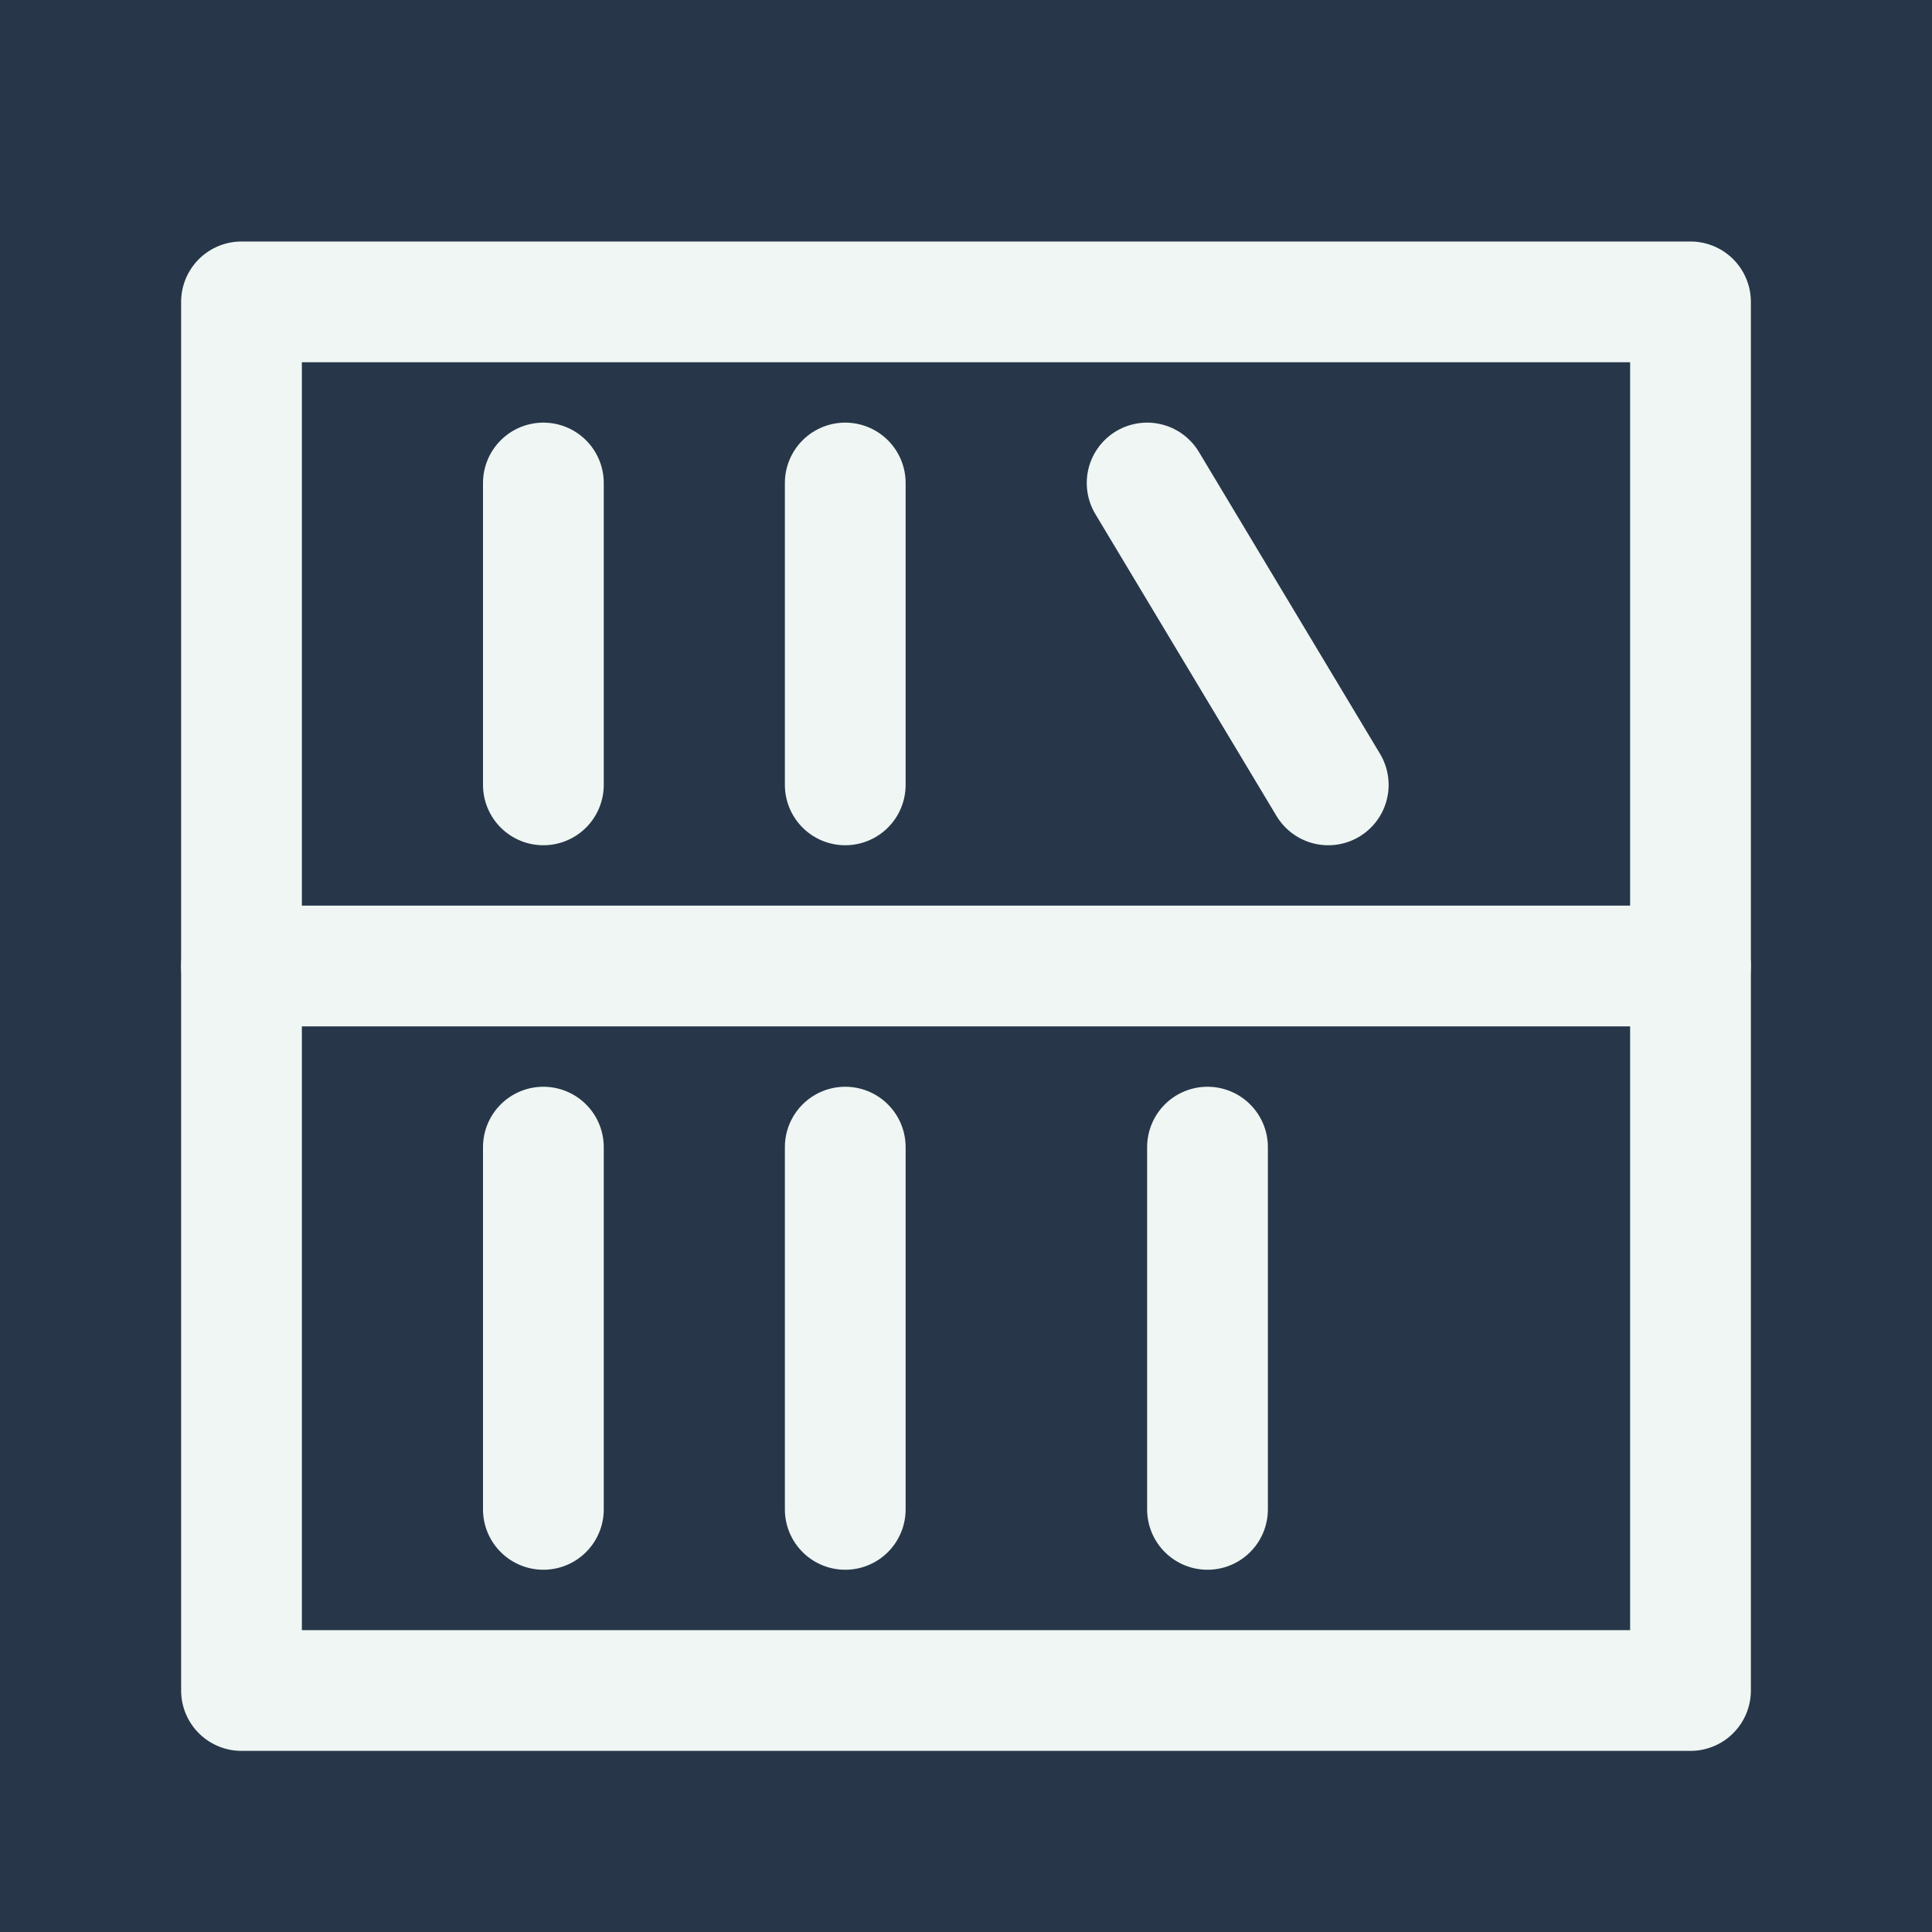
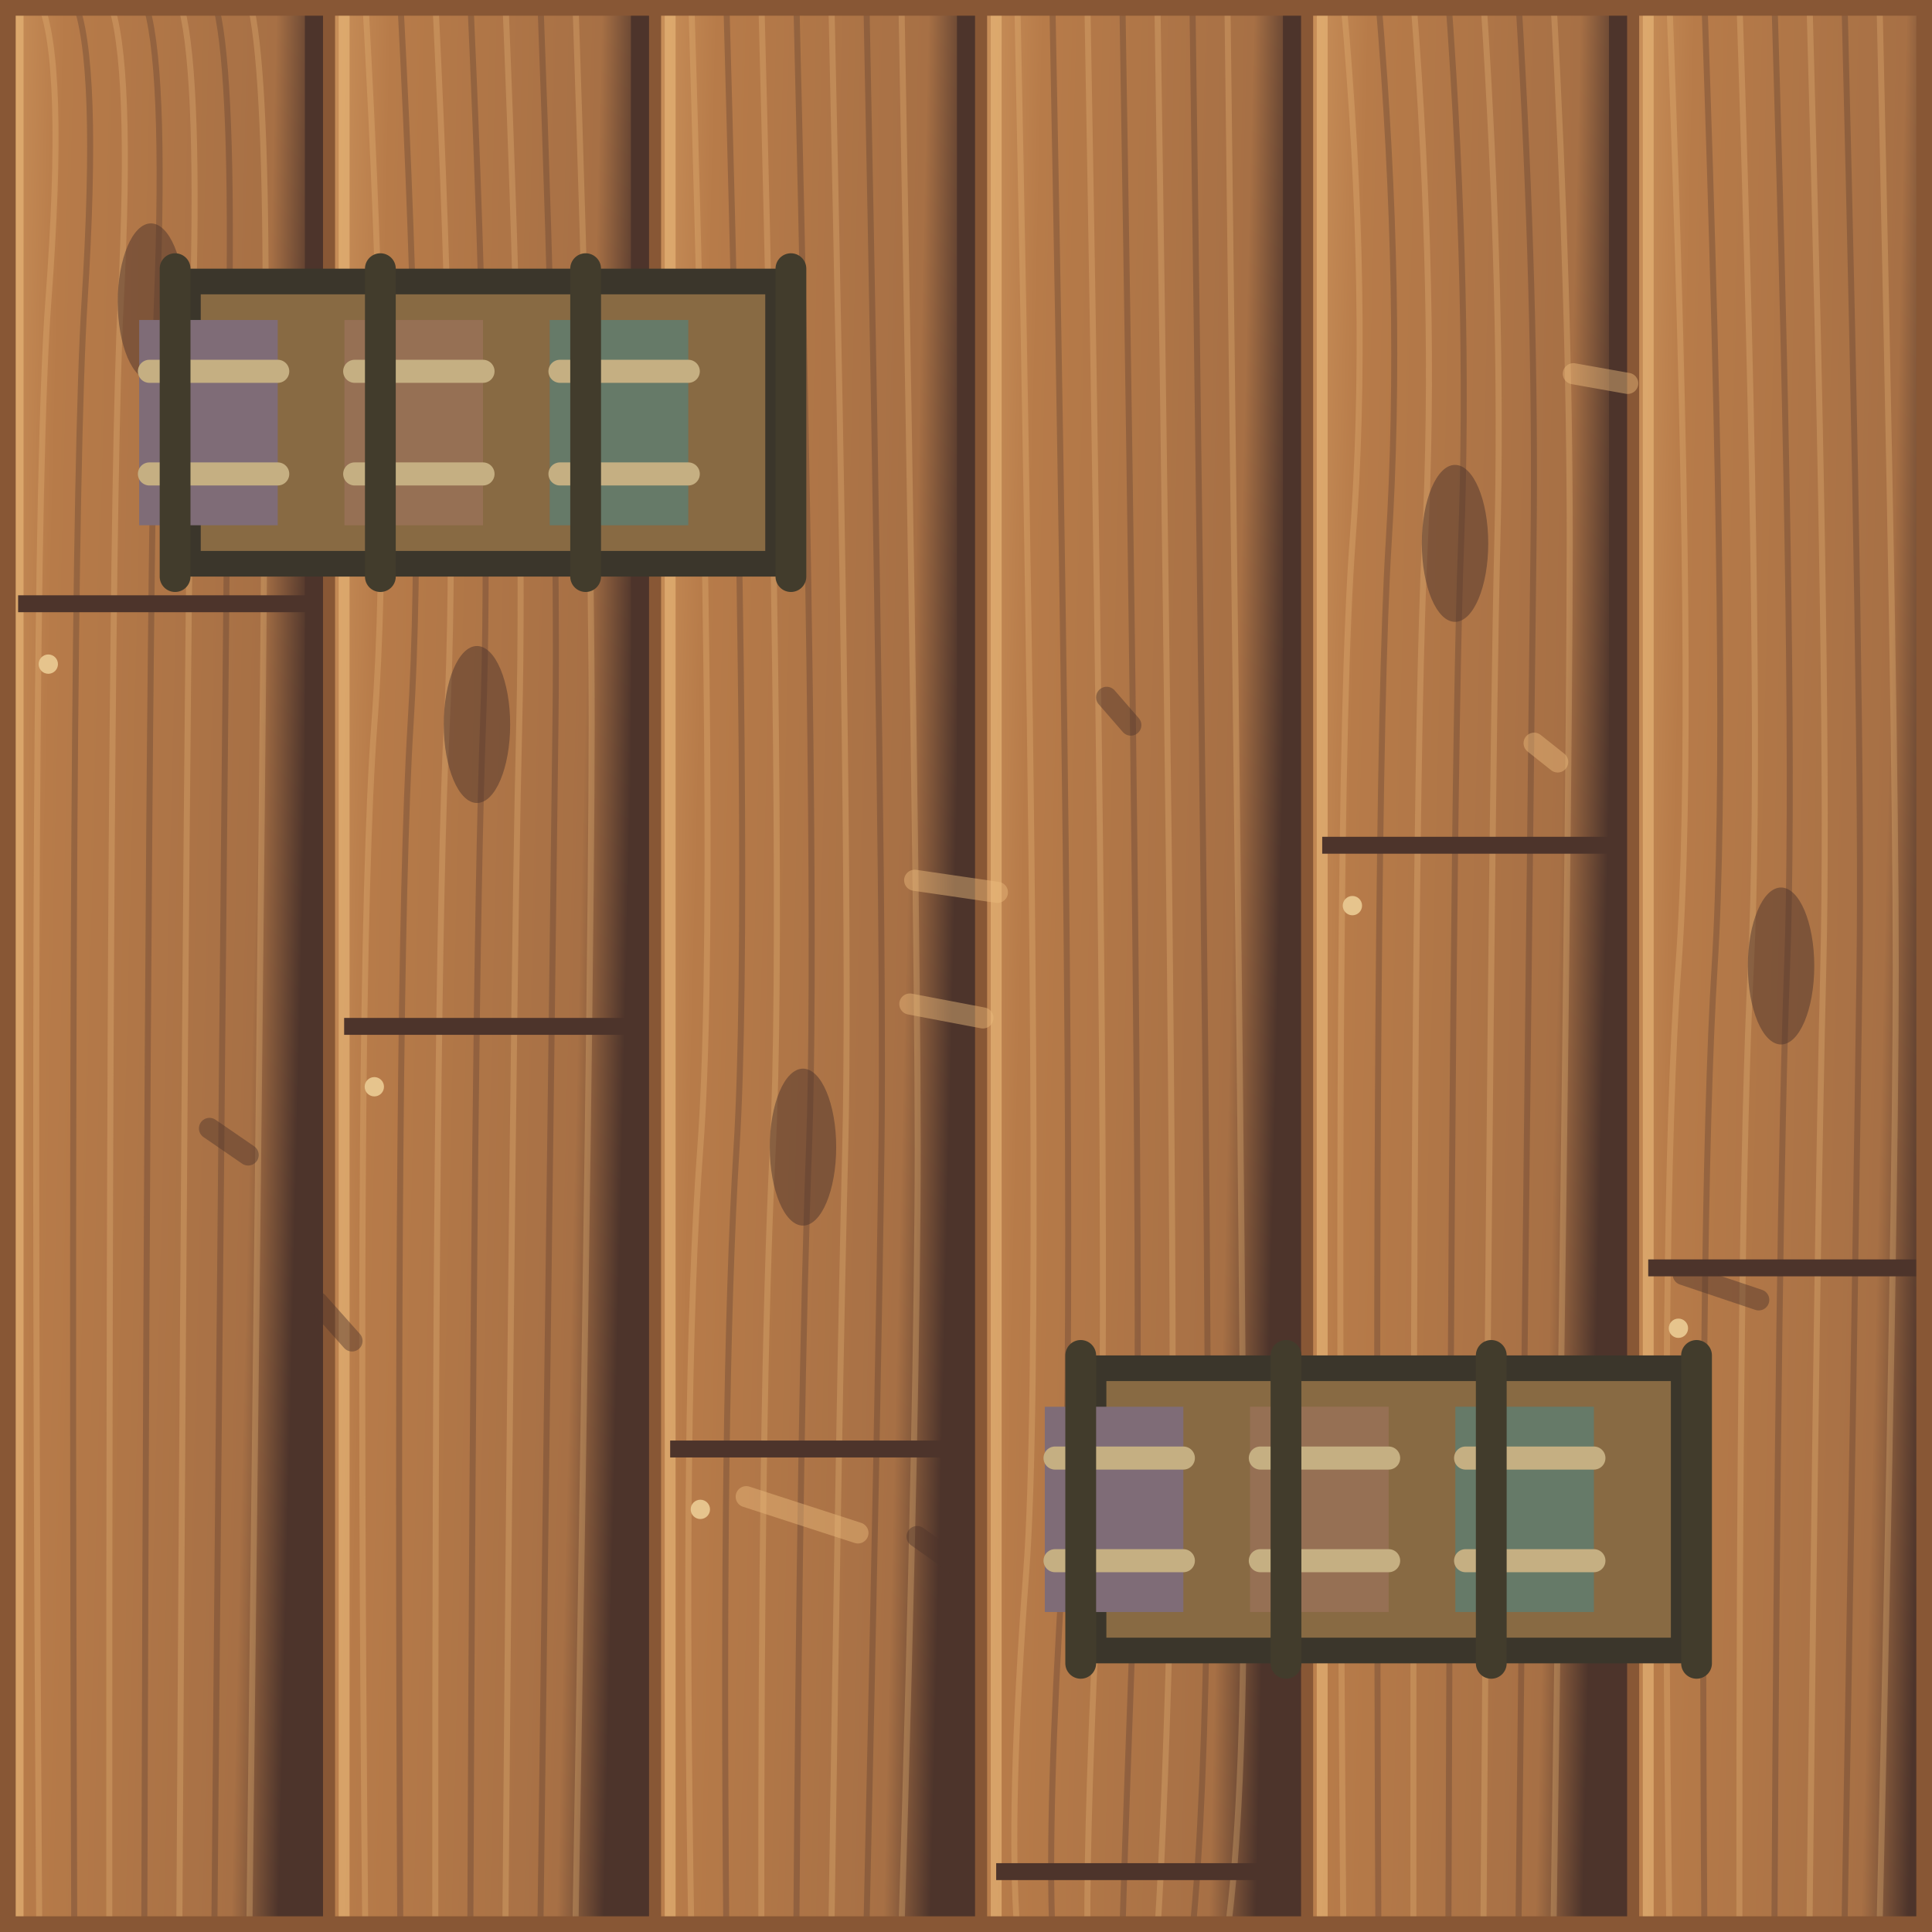
- <svg xmlns="http://www.w3.org/2000/svg" width="64" height="64" viewBox="0 0 32 32">
-   <rect width="32" height="32" fill="#273749" />
-   <g color="#eff6f4" stroke-linecap="round" stroke-linejoin="round">
-     <rect x="4" y="5" width="24" height="23" rx="0" fill="none" stroke="currentColor" stroke-width="2" />
-     <path d="M4 16h24M9 8v5m5-5v5m5-5 3 5M9 19v6m5-6v6m6-6v6" fill="none" stroke="currentColor" stroke-width="2" />
+ <svg xmlns="http://www.w3.org/2000/svg" width="128" height="128" viewBox="0 0 32 32">
+   <defs>
+     <linearGradient id="stone0" x1=".15" y1="0" x2=".7" y2="1">
+       <stop stop-color="#bc8452" />
+       <stop offset=".3" stop-color="#ad7345" />
+       <stop offset="1" stop-color="#92613e" />
+     </linearGradient>
+     <linearGradient id="stone1" x1=".15" y1="0" x2=".7" y2="1">
+       <stop stop-color="#ba8351" />
+       <stop offset=".3" stop-color="#aa7144" />
+       <stop offset="1" stop-color="#90603d" />
+     </linearGradient>
+     <linearGradient id="stone2" x1=".15" y1="0" x2=".7" y2="1">
+       <stop stop-color="#b78150" />
+       <stop offset=".3" stop-color="#a76f42" />
+       <stop offset="1" stop-color="#8e5e3c" />
+     </linearGradient>
+     <linearGradient id="stone3" x1=".15" y1="0" x2=".7" y2="1">
+       <stop stop-color="#b6804f" />
+       <stop offset=".3" stop-color="#a56d41" />
+       <stop offset="1" stop-color="#8c5d3b" />
+     </linearGradient>
+     <linearGradient id="stone4" x1=".15" y1="0" x2=".7" y2="1">
+       <stop stop-color="#b47e4e" />
+       <stop offset=".3" stop-color="#a26b40" />
+       <stop offset="1" stop-color="#8a5c3a" />
+     </linearGradient>
+     <linearGradient id="stone5" x1=".15" y1="0" x2=".7" y2="1">
+       <stop stop-color="#b27d4e" />
+       <stop offset=".3" stop-color="#a0693f" />
+       <stop offset="1" stop-color="#895a39" />
+     </linearGradient>
+     <linearGradient id="stone6" x1=".15" y1="0" x2=".7" y2="1">
+       <stop stop-color="#b07b4d" />
+       <stop offset=".3" stop-color="#9d673e" />
+       <stop offset="1" stop-color="#875939" />
+     </linearGradient>
+     <linearGradient id="stone7" x1=".15" y1="0" x2=".7" y2="1">
+       <stop stop-color="#ae7a4c" />
+       <stop offset=".3" stop-color="#9b653d" />
+       <stop offset="1" stop-color="#855738" />
+     </linearGradient>
+     <linearGradient id="stone8" x1=".15" y1="0" x2=".7" y2="1">
+       <stop stop-color="#ac784b" />
+       <stop offset=".3" stop-color="#98633c" />
+       <stop offset="1" stop-color="#835637" />
+     </linearGradient>
+     <linearGradient id="plank" x1="0" y1="0" x2="1" y2=".15">
+       <stop stop-color="#c88f59" />
+       <stop offset=".18" stop-color="#b77b49" />
+       <stop offset=".85" stop-color="#a77045" />
+       <stop offset="1" stop-color="#4d342b" />
+     </linearGradient>
+     <radialGradient id="waterlight">
+       <stop stop-color="#ebbb7c" stop-opacity=".45" />
+       <stop offset="1" stop-color="#b77b49" stop-opacity="0" />
+     </radialGradient>
+     <filter id="soft" x="-.5" y="-.5" width="2" height="2">
+       <feGaussianBlur stdDeviation=".55" />
+     </filter>
+     <linearGradient id="basalt" x1="0" y1="0" x2=".7" y2="1">
+       <stop stop-color="#45424c" />
+       <stop offset=".45" stop-color="#2c2d3b" />
+       <stop offset="1" stop-color="#171d2a" />
+     </linearGradient>
+     <linearGradient id="roof" x1="0" y1="0" x2=".6" y2="1">
+       <stop stop-color="#cf9b77" />
+       <stop offset=".45" stop-color="#aa594f" />
+       <stop offset=".5" stop-color="#e1af80" />
+       <stop offset=".53" stop-color="#8d414b" />
+       <stop offset="1" stop-color="#513242" />
+     </linearGradient>
+     <linearGradient id="rockTop" x1="0" y1="0" x2=".8" y2="1">
+       <stop stop-color="#c6d6bb" />
+       <stop offset=".6" stop-color="#8ca99d" />
+       <stop offset="1" stop-color="#608087" />
+     </linearGradient>
+     <linearGradient id="rockFace" x1="0" y1="0" x2=".5" y2="1">
+       <stop stop-color="#6b8d94" />
+       <stop offset="1" stop-color="#304959" />
+     </linearGradient>
+     <radialGradient id="glow">
+       <stop stop-color="#fff3bc" stop-opacity=".8" />
+       <stop offset=".25" stop-color="#ffc174" stop-opacity=".3" />
+       <stop offset="1" stop-color="#ffbc73" stop-opacity="0" />
+     </radialGradient>
+     <radialGradient id="spring" cx=".3" cy=".25">
+       <stop stop-color="#a3f6db" />
+       <stop offset=".4" stop-color="#42c5c1" />
+       <stop offset="1" stop-color="#1e708e" />
+     </radialGradient>
+     <linearGradient id="canvas" x1="0" y1="0" x2="0" y2="1">
+       <stop stop-color="#fff1ca" />
+       <stop offset=".6" stop-color="#d8bf8f" />
+       <stop offset="1" stop-color="#9c8068" />
+     </linearGradient>
+     <clipPath id="interior">
+       <rect x=".26" y=".26" width="31.48" height="31.48" />
+     </clipPath>
+     <pattern id="ground" width="32" height="32" patternUnits="userSpaceOnUse">
+       <rect x="0.15" y="0" width="5.1" height="32" rx="0" fill="url(#plank)" />
+       <path d="M0.3 0v32" fill="none" stroke="#ebbb7c" stroke-width="0.18" opacity=".6" />
+       <path d="M5.2 0v32" fill="none" stroke="#4d342b" stroke-width="0.3" />
+       <path d="M0.65 0Q1.1 1 0.8 5T0.65 32" fill="none" stroke="#ebbb7c" stroke-width="0.1" opacity=".3" />
+       <path d="M1.23 0Q1.65 1 1.4 5T1.23 32" fill="none" stroke="#4d342b" stroke-width="0.1" opacity=".3" />
+       <path d="M1.81 0Q2.2 1 2 5T1.81 32" fill="none" stroke="#ebbb7c" stroke-width="0.1" opacity=".3" />
+       <path d="M2.39 0Q2.75 1 2.6 5T2.39 32" fill="none" stroke="#4d342b" stroke-width="0.1" opacity=".3" />
+       <path d="M2.97 0Q3.3 1 3.2 5T2.97 32" fill="none" stroke="#ebbb7c" stroke-width="0.1" opacity=".3" />
+       <path d="M3.55 0Q3.85 1 3.8 5T3.55 32" fill="none" stroke="#4d342b" stroke-width="0.1" opacity=".3" />
+       <path d="M4.13 0Q4.4 1 4.4 5T4.13 32" fill="none" stroke="#ebbb7c" stroke-width="0.1" opacity=".3" />
+       <ellipse cx="2.5" cy="5" rx="0.55" ry="1.3" fill="#4d342b" opacity=".5" />
+       <path d="M0.3 10h4.8" fill="none" stroke="#4d342b" stroke-width="0.28" />
+       <circle cx="0.8" cy="11" r="0.16" fill="#e6c48d" />
+       <rect x="5.55" y="0" width="5.1" height="32" rx="0" fill="url(#plank)" />
+       <path d="M5.7 0v32" fill="none" stroke="#ebbb7c" stroke-width="0.18" opacity=".6" />
+       <path d="M10.6 0v32" fill="none" stroke="#4d342b" stroke-width="0.3" />
+       <path d="M6.05 0Q6.5 8 6.2 12T6.05 32" fill="none" stroke="#ebbb7c" stroke-width="0.1" opacity=".3" />
+       <path d="M6.63 0Q7.05 8 6.8 12T6.63 32" fill="none" stroke="#4d342b" stroke-width="0.1" opacity=".3" />
+       <path d="M7.21 0Q7.6 8 7.4 12T7.21 32" fill="none" stroke="#ebbb7c" stroke-width="0.1" opacity=".3" />
+       <path d="M7.79 0Q8.15 8 8 12T7.79 32" fill="none" stroke="#4d342b" stroke-width="0.1" opacity=".3" />
+       <path d="M8.37 0Q8.7 8 8.6 12T8.37 32" fill="none" stroke="#ebbb7c" stroke-width="0.1" opacity=".3" />
+       <path d="M8.95 0Q9.25 8 9.2 12T8.95 32" fill="none" stroke="#4d342b" stroke-width="0.1" opacity=".3" />
+       <path d="M9.53 0Q9.8 8 9.8 12T9.53 32" fill="none" stroke="#ebbb7c" stroke-width="0.1" opacity=".3" />
+       <ellipse cx="7.9" cy="12" rx="0.55" ry="1.3" fill="#4d342b" opacity=".5" />
+       <path d="M5.7 17h4.8" fill="none" stroke="#4d342b" stroke-width="0.28" />
+       <circle cx="6.2" cy="18" r="0.16" fill="#e6c48d" />
+       <rect x="10.95" y="0" width="5.1" height="32" rx="0" fill="url(#plank)" />
+       <path d="M11.1 0v32" fill="none" stroke="#ebbb7c" stroke-width="0.18" opacity=".6" />
+       <path d="M16 0v32" fill="none" stroke="#4d342b" stroke-width="0.3" />
+       <path d="M11.45 0Q11.9 15 11.6 19T11.45 32" fill="none" stroke="#ebbb7c" stroke-width="0.1" opacity=".3" />
+       <path d="M12.03 0Q12.45 15 12.2 19T12.03 32" fill="none" stroke="#4d342b" stroke-width="0.1" opacity=".3" />
+       <path d="M12.61 0Q13 15 12.8 19T12.61 32" fill="none" stroke="#ebbb7c" stroke-width="0.1" opacity=".3" />
+       <path d="M13.19 0Q13.55 15 13.4 19T13.19 32" fill="none" stroke="#4d342b" stroke-width="0.1" opacity=".3" />
+       <path d="M13.77 0Q14.1 15 14 19T13.77 32" fill="none" stroke="#ebbb7c" stroke-width="0.1" opacity=".3" />
+       <path d="M14.35 0Q14.65 15 14.6 19T14.35 32" fill="none" stroke="#4d342b" stroke-width="0.1" opacity=".3" />
+       <path d="M14.93 0Q15.2 15 15.2 19T14.93 32" fill="none" stroke="#ebbb7c" stroke-width="0.1" opacity=".3" />
+       <ellipse cx="13.3" cy="19" rx="0.55" ry="1.3" fill="#4d342b" opacity=".5" />
+       <path d="M11.1 24h4.8" fill="none" stroke="#4d342b" stroke-width="0.28" />
+       <circle cx="11.6" cy="25" r="0.16" fill="#e6c48d" />
+       <rect x="16.35" y="0" width="5.1" height="32" rx="0" fill="url(#plank)" />
+       <path d="M16.5 0v32" fill="none" stroke="#ebbb7c" stroke-width="0.18" opacity=".6" />
+       <path d="M21.4 0v32" fill="none" stroke="#4d342b" stroke-width="0.3" />
+       <path d="M16.85 0Q17.3 22 17 26T16.85 32" fill="none" stroke="#ebbb7c" stroke-width="0.1" opacity=".3" />
+       <path d="M17.43 0Q17.85 22 17.6 26T17.43 32" fill="none" stroke="#4d342b" stroke-width="0.1" opacity=".3" />
+       <path d="M18.01 0Q18.4 22 18.2 26T18.01 32" fill="none" stroke="#ebbb7c" stroke-width="0.1" opacity=".3" />
+       <path d="M18.59 0Q18.95 22 18.8 26T18.59 32" fill="none" stroke="#4d342b" stroke-width="0.1" opacity=".3" />
+       <path d="M19.17 0Q19.5 22 19.4 26T19.17 32" fill="none" stroke="#ebbb7c" stroke-width="0.1" opacity=".3" />
+       <path d="M19.75 0Q20.05 22 20 26T19.75 32" fill="none" stroke="#4d342b" stroke-width="0.1" opacity=".3" />
+       <path d="M20.33 0Q20.6 22 20.6 26T20.33 32" fill="none" stroke="#ebbb7c" stroke-width="0.1" opacity=".3" />
+       <ellipse cx="18.7" cy="26" rx="0.55" ry="1.3" fill="#4d342b" opacity=".5" />
+       <path d="M16.5 31h4.8" fill="none" stroke="#4d342b" stroke-width="0.28" />
+       <circle cx="17" cy="32" r="0.16" fill="#e6c48d" />
+       <rect x="21.75" y="0" width="5.1" height="32" rx="0" fill="url(#plank)" />
+       <path d="M21.9 0v32" fill="none" stroke="#ebbb7c" stroke-width="0.18" opacity=".6" />
+       <path d="M26.8 0v32" fill="none" stroke="#4d342b" stroke-width="0.3" />
+       <path d="M22.25 0Q22.7 5 22.4 9T22.25 32" fill="none" stroke="#ebbb7c" stroke-width="0.1" opacity=".3" />
+       <path d="M22.83 0Q23.25 5 23 9T22.83 32" fill="none" stroke="#4d342b" stroke-width="0.1" opacity=".3" />
+       <path d="M23.41 0Q23.8 5 23.6 9T23.41 32" fill="none" stroke="#ebbb7c" stroke-width="0.1" opacity=".3" />
+       <path d="M23.99 0Q24.35 5 24.2 9T23.99 32" fill="none" stroke="#4d342b" stroke-width="0.1" opacity=".3" />
+       <path d="M24.57 0Q24.9 5 24.8 9T24.57 32" fill="none" stroke="#ebbb7c" stroke-width="0.1" opacity=".3" />
+       <path d="M25.15 0Q25.45 5 25.4 9T25.15 32" fill="none" stroke="#4d342b" stroke-width="0.1" opacity=".3" />
+       <path d="M25.73 0Q26 5 26 9T25.73 32" fill="none" stroke="#ebbb7c" stroke-width="0.1" opacity=".3" />
+       <ellipse cx="24.1" cy="9" rx="0.55" ry="1.3" fill="#4d342b" opacity=".5" />
+       <path d="M21.9 14h4.8" fill="none" stroke="#4d342b" stroke-width="0.28" />
+       <circle cx="22.4" cy="15" r="0.16" fill="#e6c48d" />
+       <rect x="27.15" y="0" width="5.1" height="32" rx="0" fill="url(#plank)" />
+       <path d="M27.3 0v32" fill="none" stroke="#ebbb7c" stroke-width="0.18" opacity=".6" />
+       <path d="M32.2 0v32" fill="none" stroke="#4d342b" stroke-width="0.3" />
+       <path d="M27.65 0Q28.1 12 27.8 16T27.65 32" fill="none" stroke="#ebbb7c" stroke-width="0.1" opacity=".3" />
+       <path d="M28.23 0Q28.65 12 28.4 16T28.23 32" fill="none" stroke="#4d342b" stroke-width="0.1" opacity=".3" />
+       <path d="M28.81 0Q29.2 12 29 16T28.81 32" fill="none" stroke="#ebbb7c" stroke-width="0.1" opacity=".3" />
+       <path d="M29.39 0Q29.75 12 29.6 16T29.39 32" fill="none" stroke="#4d342b" stroke-width="0.1" opacity=".3" />
+       <path d="M29.97 0Q30.3 12 30.2 16T29.97 32" fill="none" stroke="#ebbb7c" stroke-width="0.1" opacity=".3" />
+       <path d="M30.55 0Q30.85 12 30.8 16T30.55 32" fill="none" stroke="#4d342b" stroke-width="0.1" opacity=".3" />
+       <path d="M31.13 0Q31.4 12 31.4 16T31.13 32" fill="none" stroke="#ebbb7c" stroke-width="0.1" opacity=".3" />
+       <ellipse cx="29.5" cy="16" rx="0.55" ry="1.3" fill="#4d342b" opacity=".5" />
+       <path d="M27.3 21h4.8" fill="none" stroke="#4d342b" stroke-width="0.28" />
+       <circle cx="27.8" cy="22" r="0.16" fill="#e6c48d" />
+     </pattern>
+   </defs>
+   <rect width="32" height="32" fill="#885735" />
+   <rect x=".26" y=".26" width="31.48" height="31.48" fill="url(#ground)" />
+   <g clip-path="url(#interior)" stroke-linecap="round" stroke-linejoin="round">
+     <path d="M5.26 21.57l0.57 0.64" fill="none" stroke="#4d342b" stroke-width="0.35" opacity=".45" />
+     <path d="M15.15 14.58l1.37 0.2" fill="none" stroke="#ebbb7c" stroke-width="0.35" opacity=".45" />
+     <path d="M27.88 21.11l1.25 0.42" fill="none" stroke="#4d342b" stroke-width="0.35" opacity=".45" />
+     <path d="M25.41 12.31l0.39 0.31" fill="none" stroke="#ebbb7c" stroke-width="0.35" opacity=".45" />
+     <path d="M18.33 11.55l0.4 0.46" fill="none" stroke="#4d342b" stroke-width="0.35" opacity=".45" />
+     <path d="M12.36 24.79l1.85 0.6" fill="none" stroke="#ebbb7c" stroke-width="0.35" opacity=".45" />
+     <path d="M3.47 18.69l0.64 0.44" fill="none" stroke="#4d342b" stroke-width="0.35" opacity=".45" />
+     <path d="M15.07 16.63l1.21 0.23" fill="none" stroke="#ebbb7c" stroke-width="0.35" opacity=".45" />
+     <path d="M15.19 25.45l0.66 0.47" fill="none" stroke="#4d342b" stroke-width="0.35" opacity=".45" />
+     <path d="M26.06 6.19l0.9 0.16" fill="none" stroke="#ebbb7c" stroke-width="0.35" opacity=".45" />
+     <g transform="translate(8 7) rotate(90) scale(0.85)">
+       <rect x="-3" y="-6" width="6" height="12" rx="0" fill="#3b362b" />
+       <rect x="-2.5" y="-5.5" width="5" height="11" rx="0" fill="#886a43" />
+       <rect x="-2" y="-4" width="4" height="2.7" rx="0" fill="#667a68" />
+       <path d="M-1 -4v2.5m2-2.5v2.5" fill="none" stroke="#c5af82" stroke-width="0.45" />
+       <rect x="-2" y="0" width="4" height="2.7" rx="0" fill="#967054" />
+       <path d="M-1 0v2.5m2-2.5v2.5" fill="none" stroke="#c5af82" stroke-width="0.45" />
+       <rect x="-2" y="4" width="4" height="2.7" rx="0" fill="#7f6c77" />
+       <path d="M-1 4v2.5m2-2.5v2.5" fill="none" stroke="#c5af82" stroke-width="0.45" />
+       <path d="M-3-6h6m-6 4h6m-6 4h6m-6 4h6" fill="none" stroke="#423c2c" stroke-width="0.6" />
+     </g>
+     <g transform="translate(23 25) rotate(90) scale(0.85)">
+       <rect x="-3" y="-6" width="6" height="12" rx="0" fill="#3b362b" />
+       <rect x="-2.5" y="-5.5" width="5" height="11" rx="0" fill="#886a43" />
+       <rect x="-2" y="-4" width="4" height="2.7" rx="0" fill="#667a68" />
+       <path d="M-1 -4v2.5m2-2.5v2.5" fill="none" stroke="#c5af82" stroke-width="0.45" />
+       <rect x="-2" y="0" width="4" height="2.7" rx="0" fill="#967054" />
+       <path d="M-1 0v2.5m2-2.5v2.5" fill="none" stroke="#c5af82" stroke-width="0.45" />
+       <rect x="-2" y="4" width="4" height="2.7" rx="0" fill="#7f6c77" />
+       <path d="M-1 4v2.5m2-2.5v2.5" fill="none" stroke="#c5af82" stroke-width="0.45" />
+       <path d="M-3-6h6m-6 4h6m-6 4h6m-6 4h6" fill="none" stroke="#423c2c" stroke-width="0.6" />
+     </g>
  </g>
</svg>
